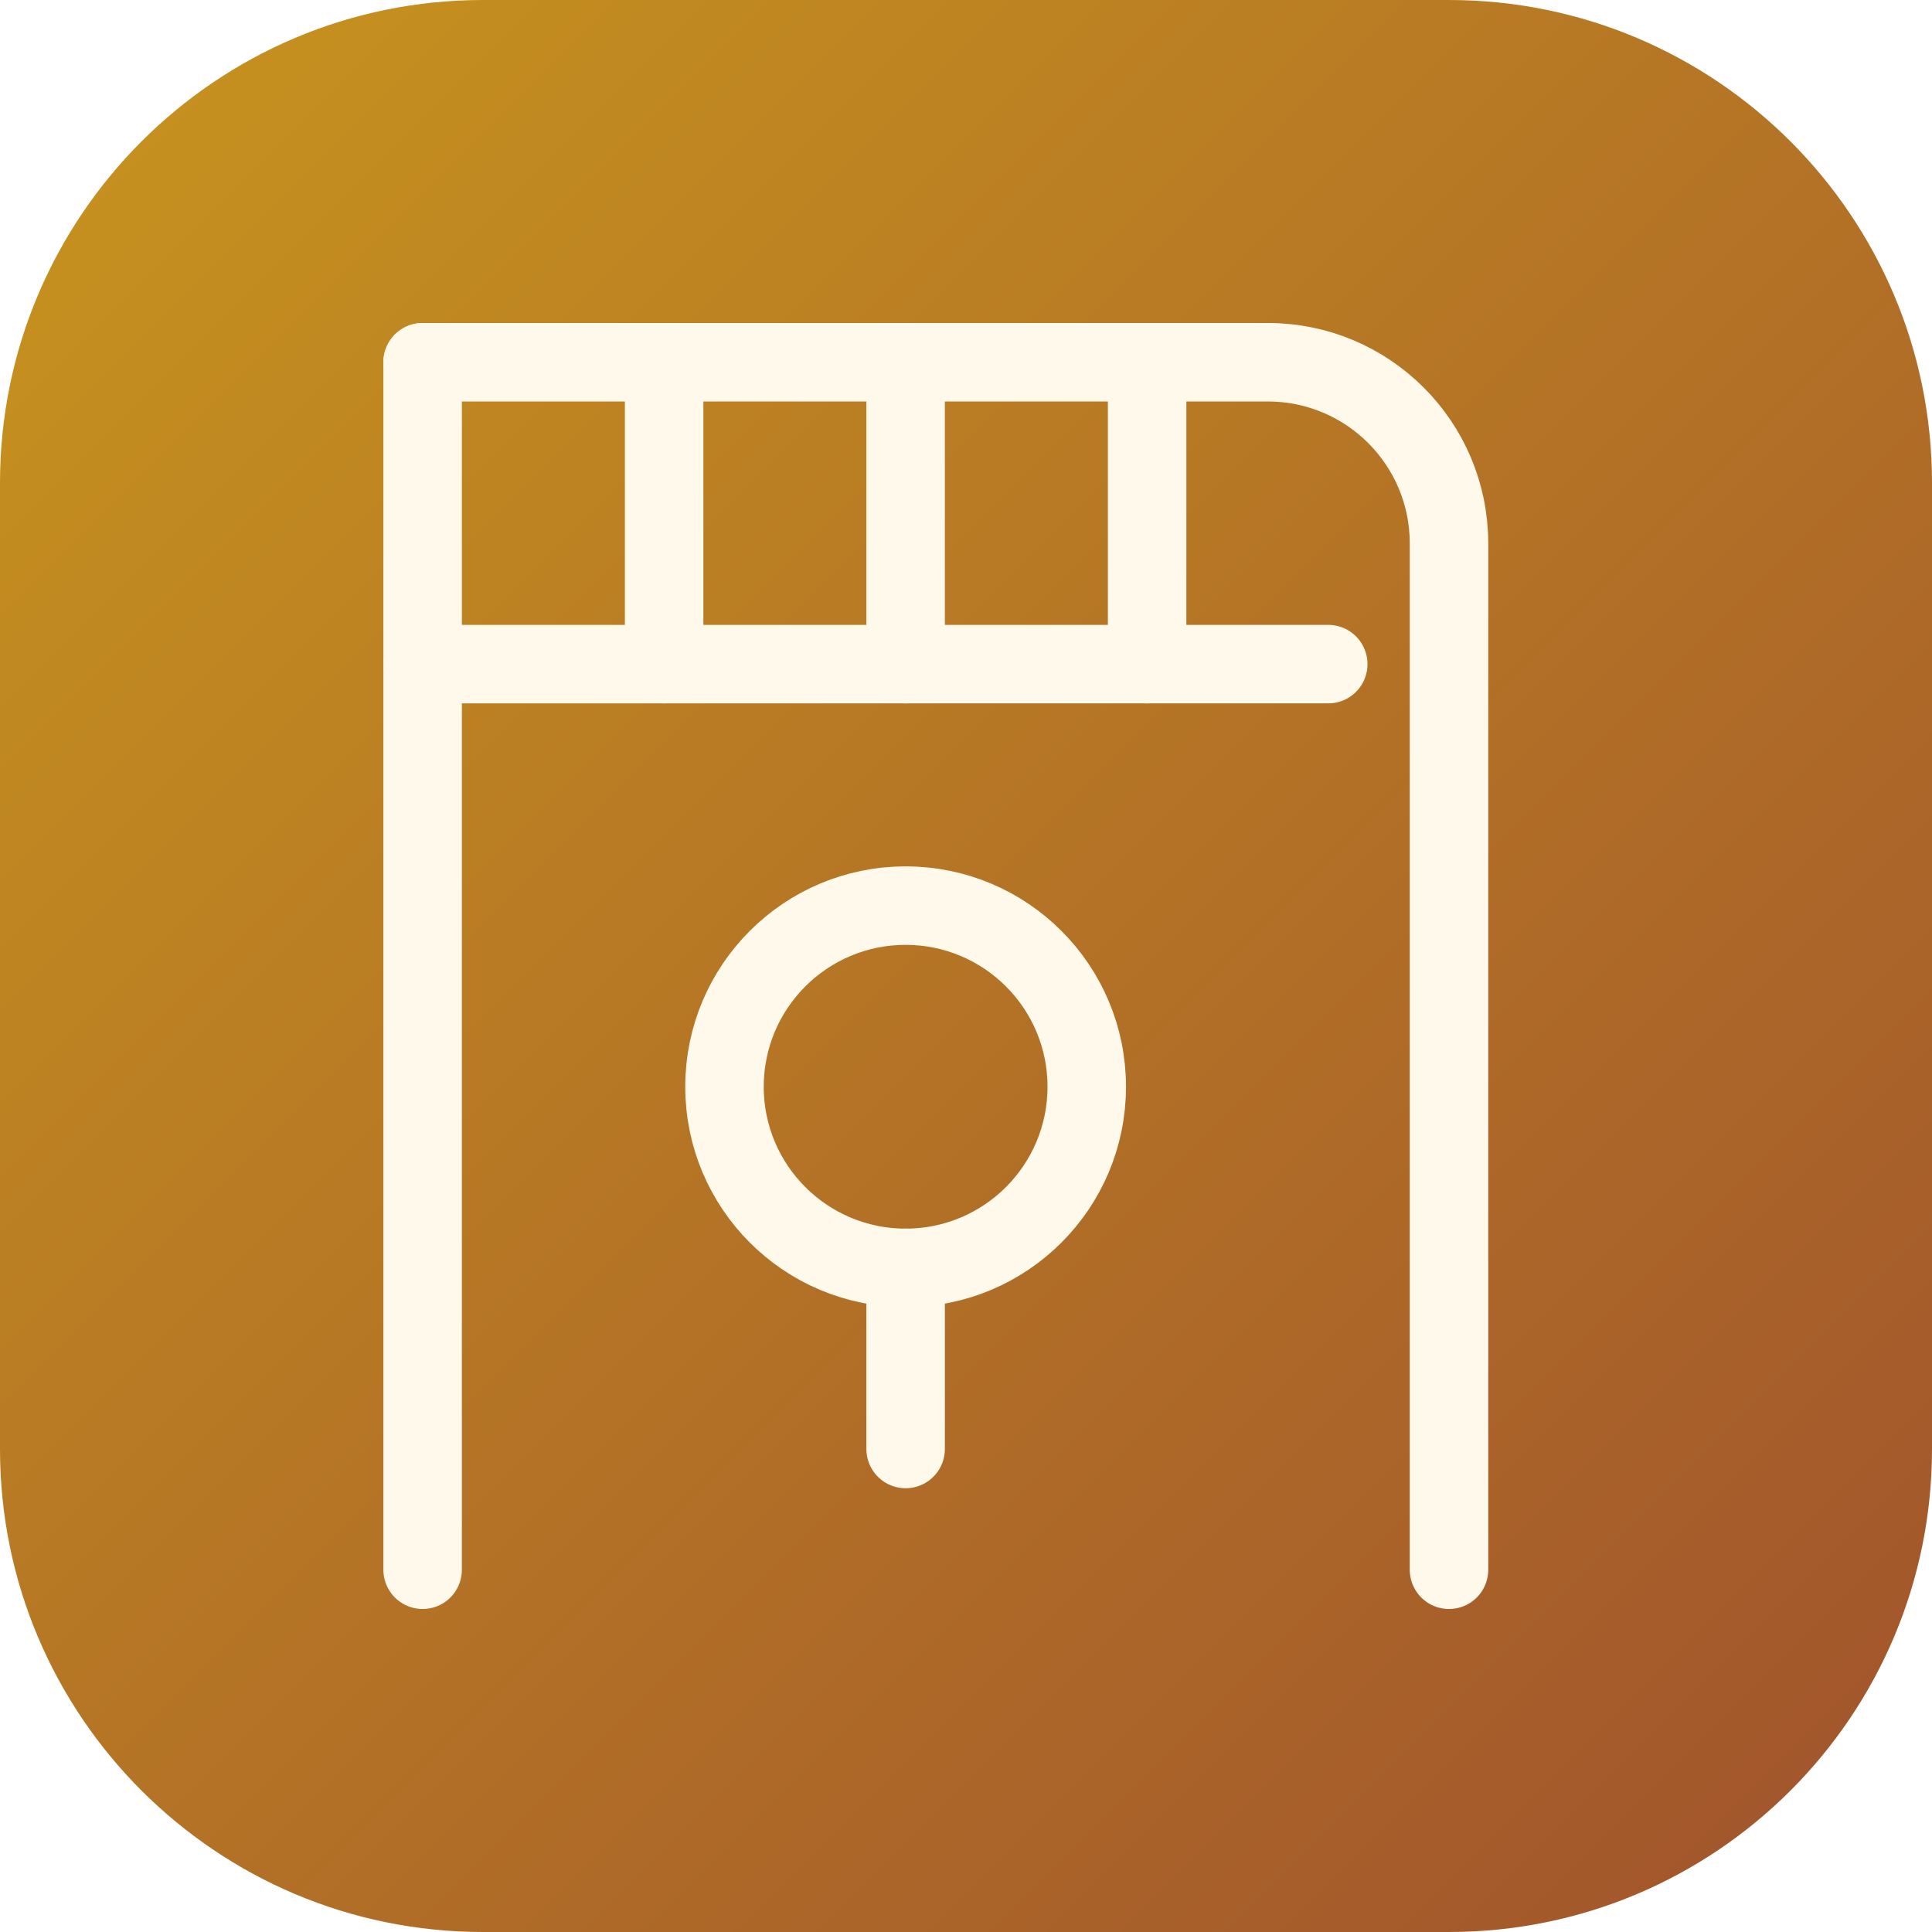
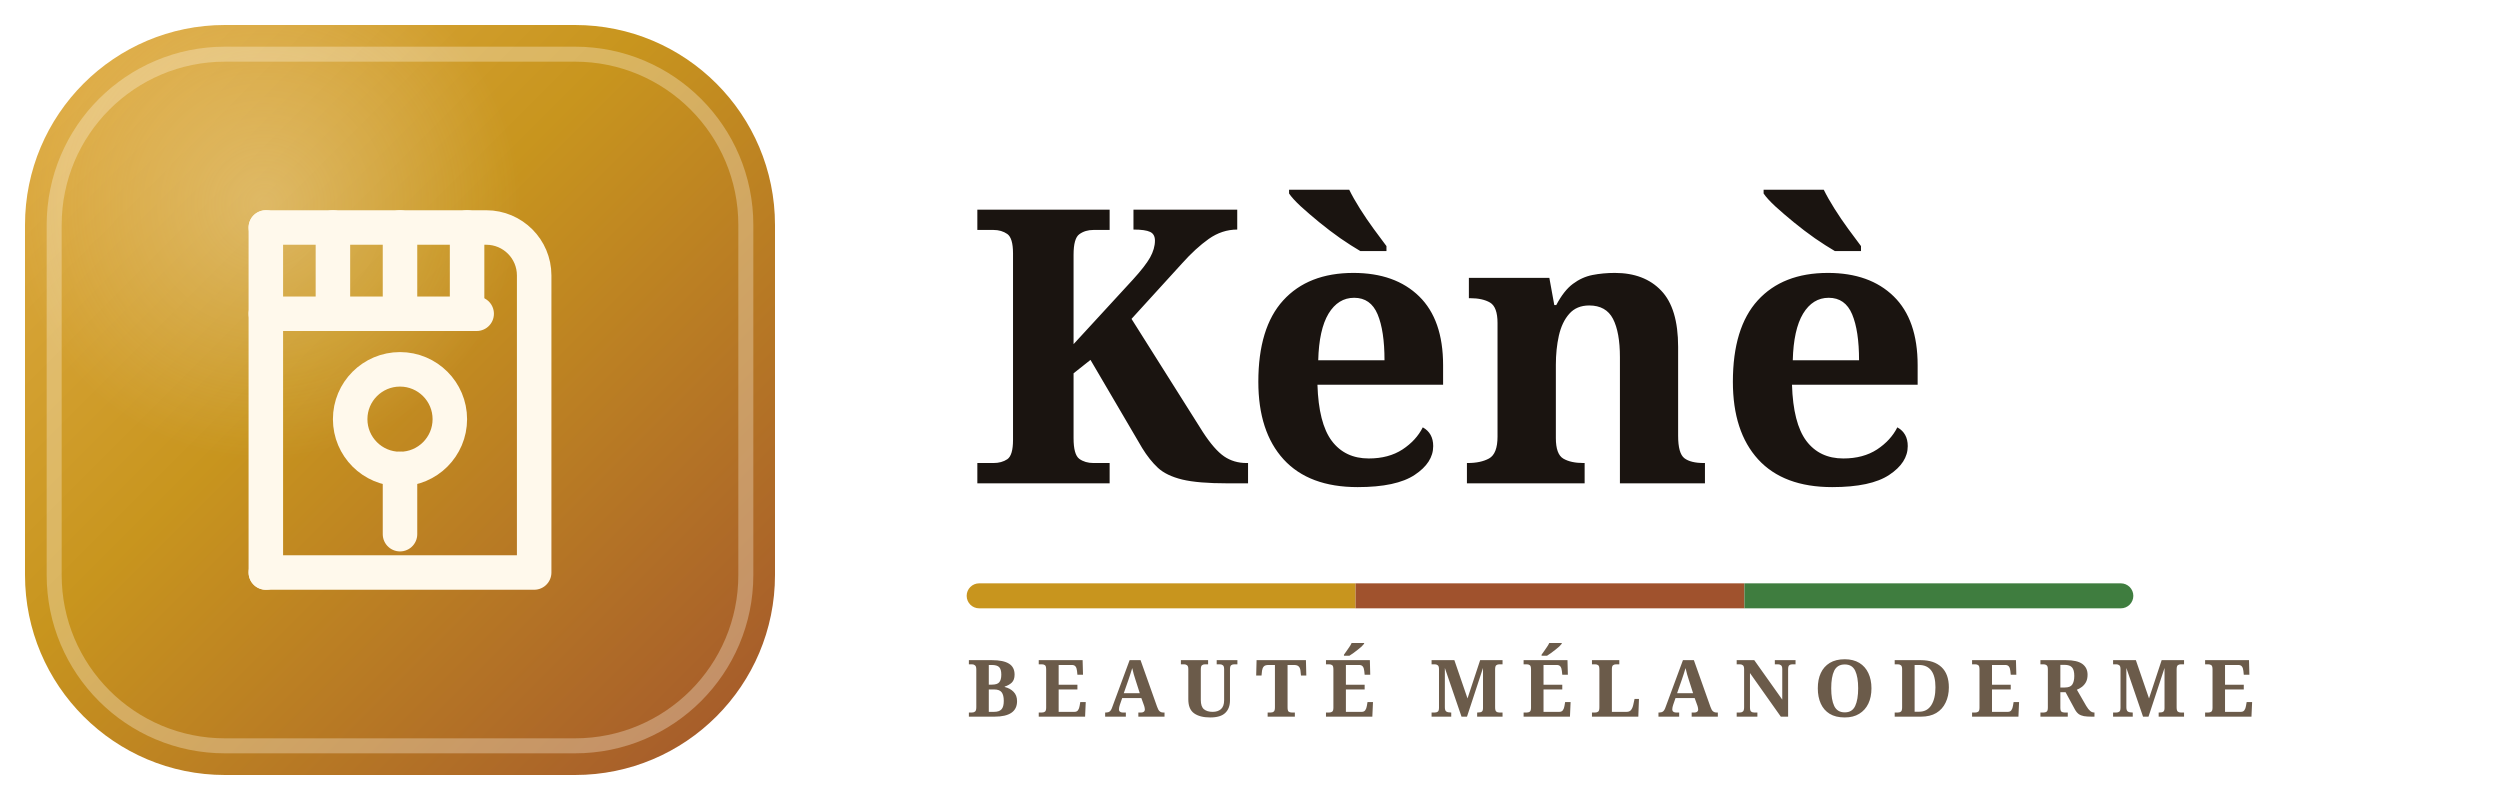
- <svg xmlns="http://www.w3.org/2000/svg" viewBox="0 0 64 64">
+ <svg xmlns="http://www.w3.org/2000/svg" width="300" height="96" viewBox="0 0 300 96" role="img" aria-label="Kènè — Beauté mélanoderme">
  <defs>
-     <linearGradient id="g" x1="0" y1="0" x2="1" y2="1">
-       <stop offset="0" stop-color="#C8951E" />
+     <linearGradient id="keneGold" gradientUnits="userSpaceOnUse" x1="0" y1="0" x2="96" y2="96">
+       <stop offset="0" stop-color="#E3B04B" />
+       <stop offset="0.42" stop-color="#C8951E" />
      <stop offset="1" stop-color="#A0522D" />
    </linearGradient>
+     <radialGradient id="keneSheen" cx="32%" cy="24%" r="62%">
+       <stop offset="0" stop-color="#FFF9EC" stop-opacity="0.3" />
+       <stop offset="0.55" stop-color="#FFF9EC" stop-opacity="0" />
+     </radialGradient>
+     <clipPath id="kenteClip">
+       <rect x="116" y="70" width="140" height="3" rx="1.5" />
+     </clipPath>
  </defs>
-   <rect width="64" height="64" rx="16" fill="url(#g)" />
-   <g fill="none" stroke="#FFF9EC" stroke-width="2.6" stroke-linecap="round" stroke-linejoin="round">
-     <path d="M14 12v40" />
-     <path d="M14 12h28a6 6 0 0 1 6 6v34" />
-     <path d="M14 22h30" />
-     <path d="M22 22V12" />
-     <path d="M30 22V12" />
-     <path d="M38 22V12" />
-     <circle cx="30" cy="36" r="6" />
-     <path d="M30 42v6" />
+   <rect x="3" y="3" width="90" height="90" rx="24" fill="url(#keneGold)" />
+   <rect x="6.5" y="6.5" width="83" height="83" rx="20.5" fill="none" stroke="#FFF9EC" stroke-opacity="0.32" stroke-width="1.8" />
+   <rect x="3" y="3" width="90" height="90" rx="24" fill="url(#keneSheen)" />
+   <g transform="translate(20.4 20.4) scale(2.3)" fill="none" stroke="#FFF9EC" stroke-width="1.8" stroke-linecap="round" stroke-linejoin="round">
+     <path d="M5 3v18" />
+     <path d="M5 3h11.5a2.5 2.5 0 0 1 2.5 2.5V21H5" />
+     <path d="M5 7.5h11" />
+     <path d="M8.5 7.5V3" />
+     <path d="M12 7.5V3" />
+     <path d="M15.5 7.5V3" />
+     <circle cx="12" cy="13" r="2.6" />
+     <path d="M12 15.6V19" />
  </g>
+   <text x="116" y="58" font-family="Fraunces, 'Playfair Display', Georgia, serif" font-size="46" font-weight="700" fill="#1A1410">Kènè</text>
+   <g clip-path="url(#kenteClip)">
+     <rect x="116" y="70" width="46.67" height="3" fill="#C8951E" />
+     <rect x="162.67" y="70" width="46.66" height="3" fill="#A0522D" />
+     <rect x="209.33" y="70" width="46.67" height="3" fill="#3F7D3F" />
+   </g>
+   <text x="116" y="86" font-family="Fraunces, 'Playfair Display', Georgia, serif" font-size="9.5" font-weight="600" letter-spacing="2" fill="#6B5B4A" textLength="160" lengthAdjust="spacingAndGlyphs">BEAUTÉ MÉLANODERME</text>
</svg>
